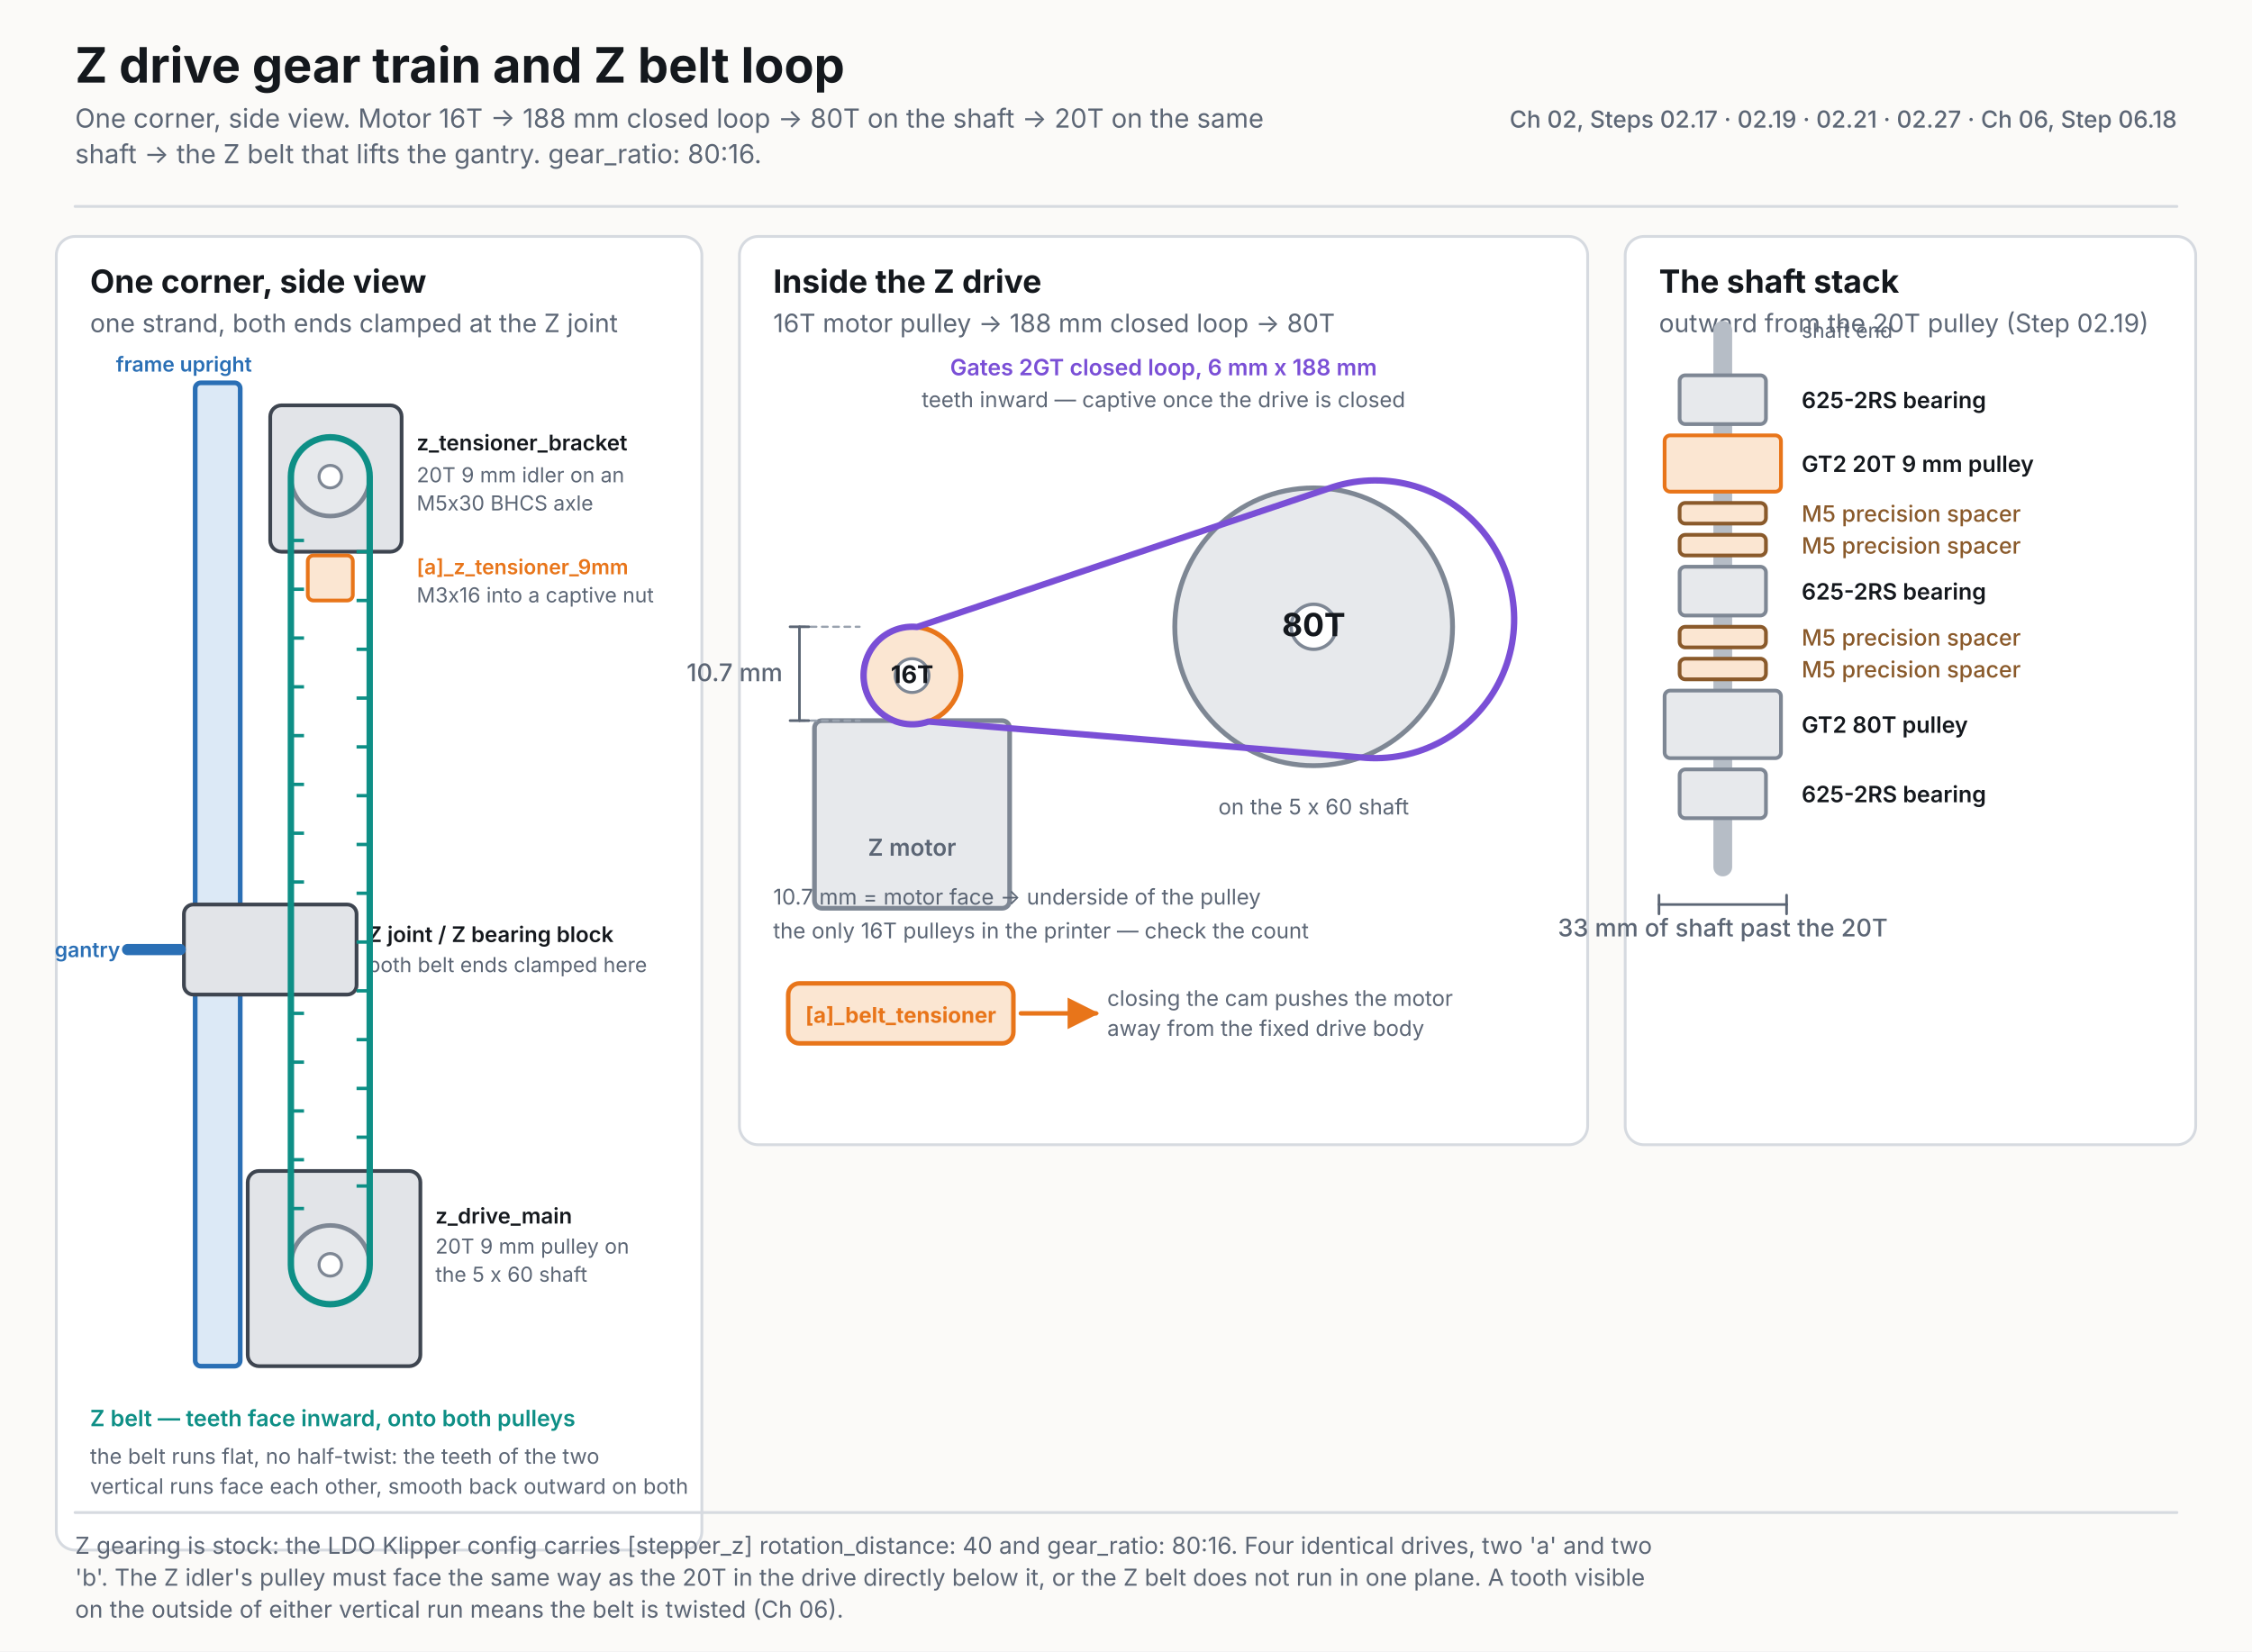
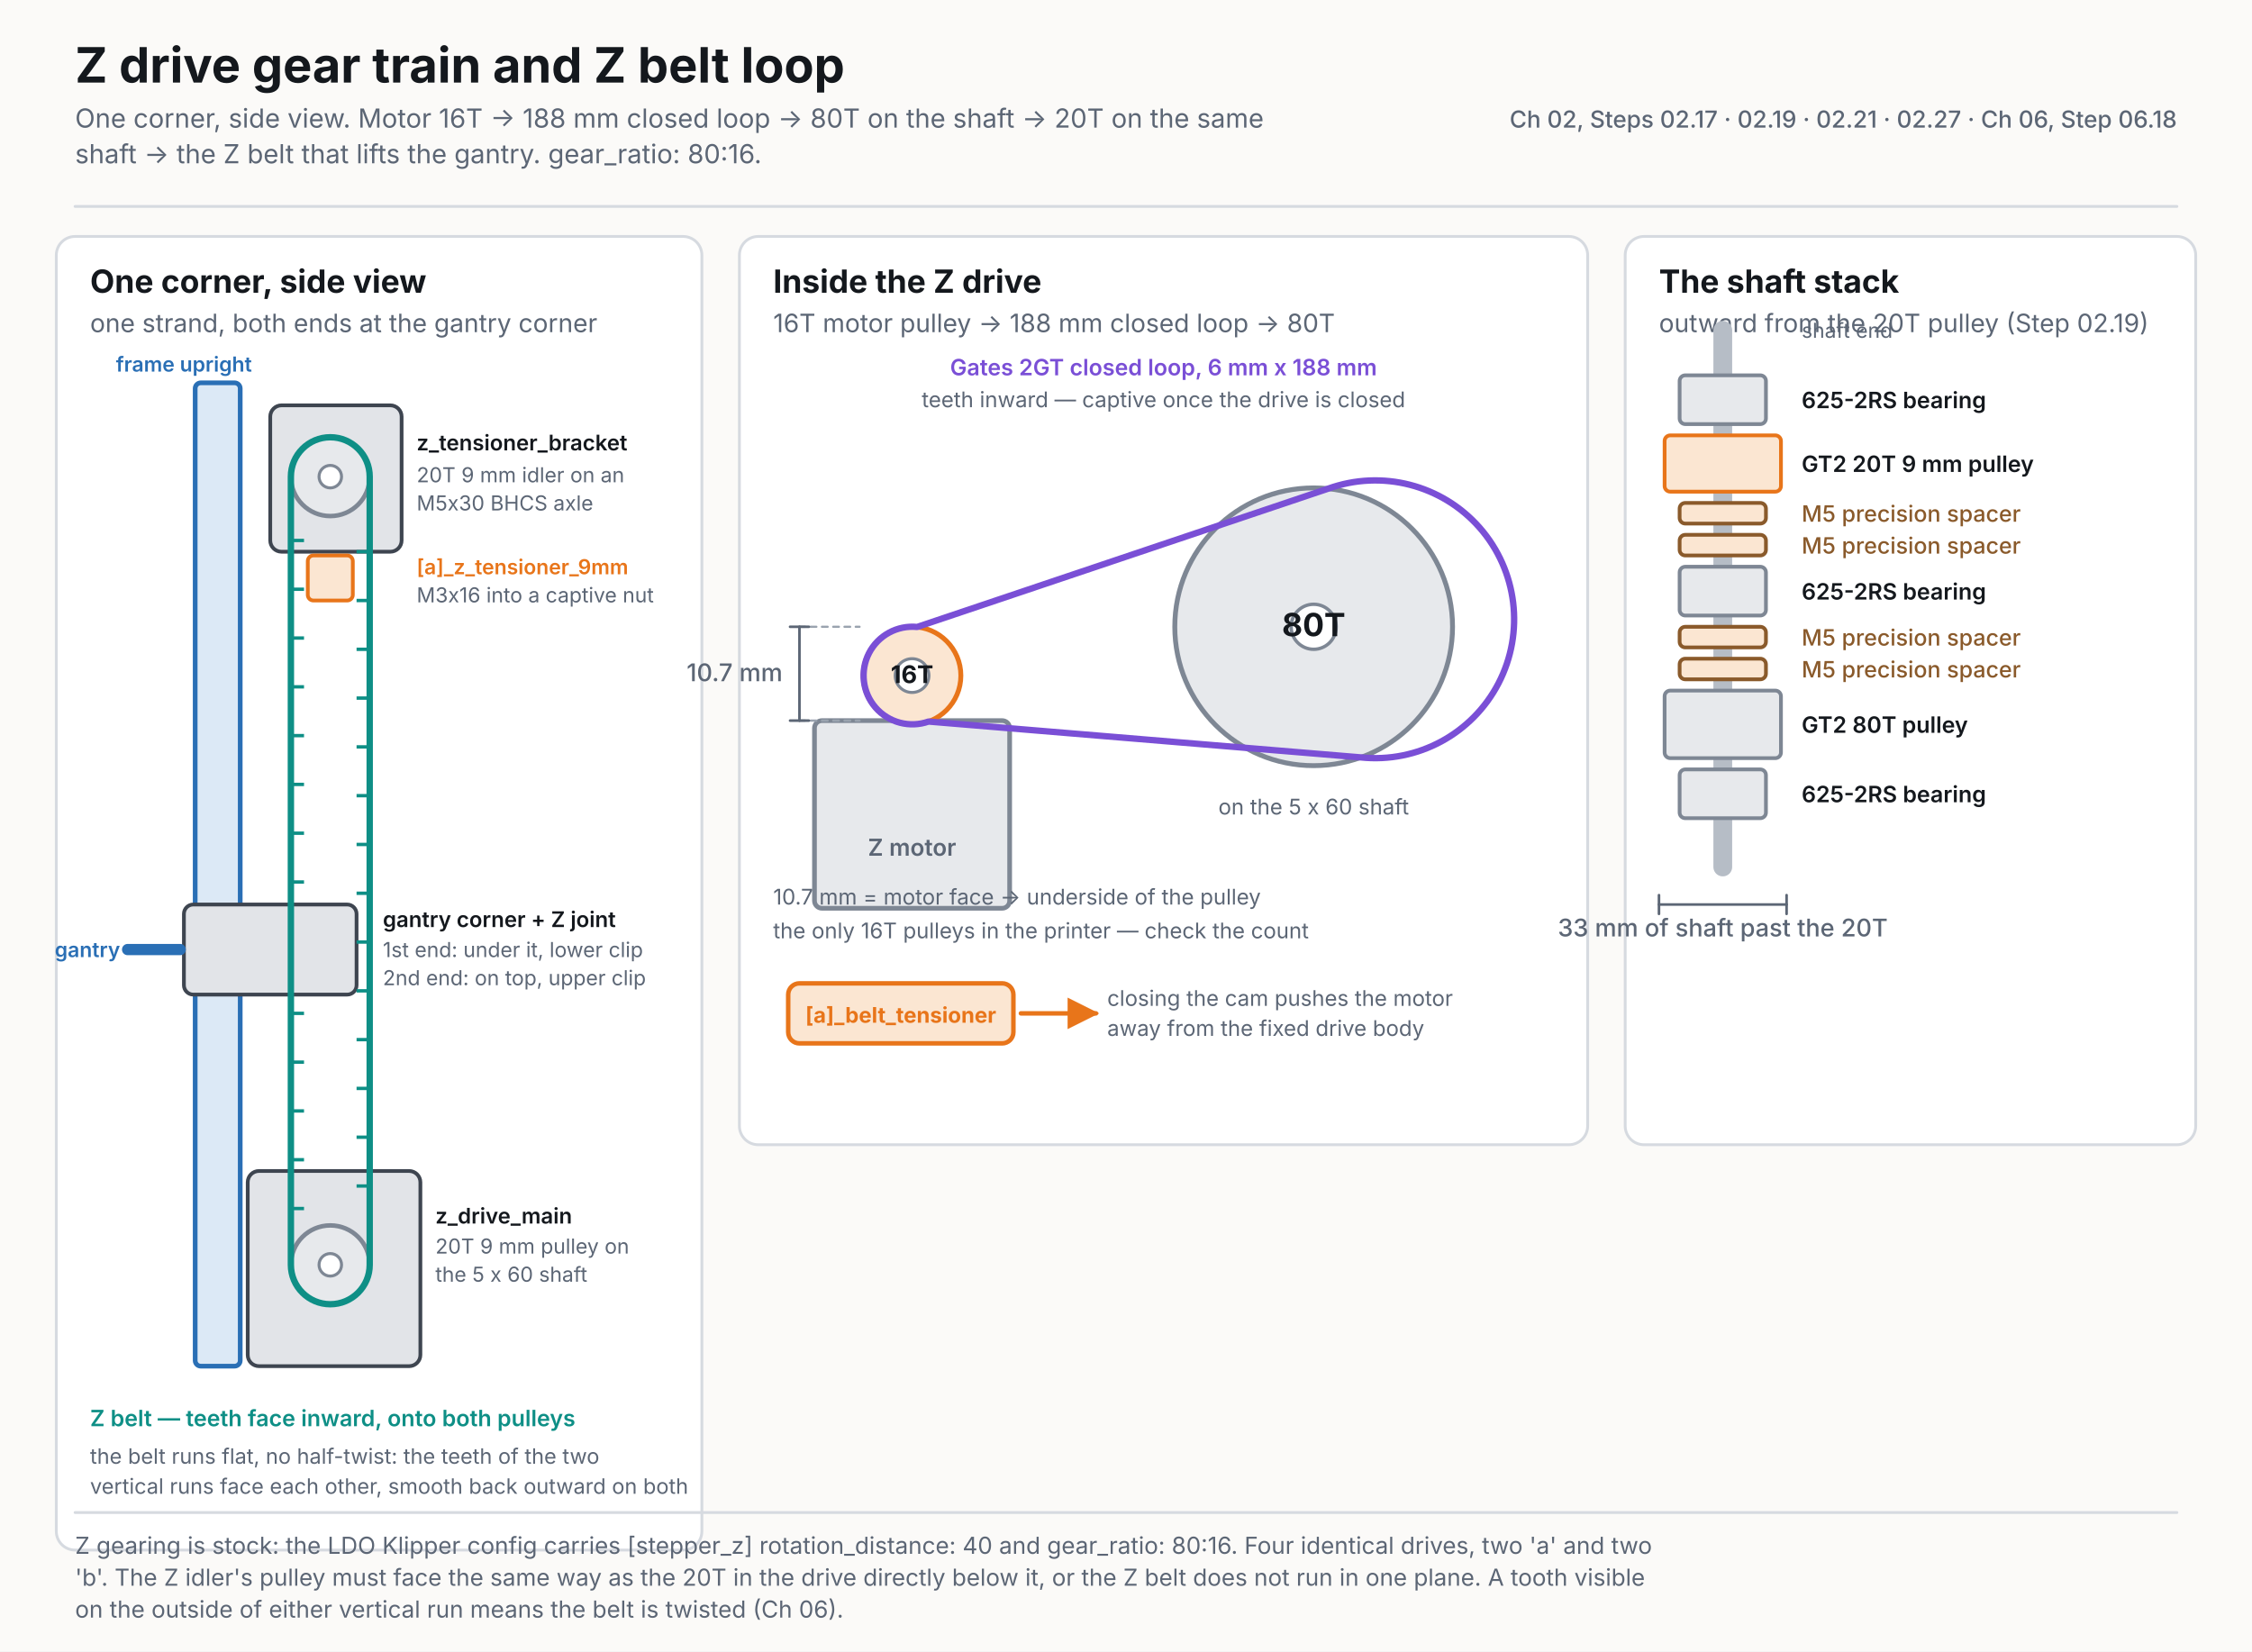
<svg xmlns="http://www.w3.org/2000/svg" viewBox="0 0 1200 880" width="1200" height="880" role="img" aria-label="Voron 2.4r2 — Z drive gear train and Z belt loop" style="color:#14181D">
  <defs>
    <marker id="arw" viewBox="0 0 10 10" refX="9" refY="5" markerWidth="7" markerHeight="7" orient="auto-start-reverse">
      <path d="M0,0 L10,5 L0,10 z" fill="#14181D" />
    </marker>
    <marker id="arwm" viewBox="0 0 10 10" refX="9" refY="5" markerWidth="7" markerHeight="7" orient="auto-start-reverse">
      <path d="M0,0 L10,5 L0,10 z" fill="#5C6675" />
    </marker>
    <marker id="arwa" viewBox="0 0 10 10" refX="9" refY="5" markerWidth="6.5" markerHeight="6.5" orient="auto-start-reverse">
      <path d="M0,0 L10,5 L0,10 z" fill="#0E8F86" />
    </marker>
    <marker id="arwb" viewBox="0 0 10 10" refX="9" refY="5" markerWidth="6.5" markerHeight="6.5" orient="auto-start-reverse">
      <path d="M0,0 L10,5 L0,10 z" fill="#7A4FD6" />
    </marker>
    <marker id="arwo" viewBox="0 0 10 10" refX="9" refY="5" markerWidth="7" markerHeight="7" orient="auto-start-reverse">
      <path d="M0,0 L10,5 L0,10 z" fill="#E8751A" />
    </marker>
    <marker id="arwr" viewBox="0 0 10 10" refX="9" refY="5" markerWidth="7" markerHeight="7" orient="auto-start-reverse">
      <path d="M0,0 L10,5 L0,10 z" fill="#C0392B" />
    </marker>
    <marker id="arwg" viewBox="0 0 10 10" refX="9" refY="5" markerWidth="7" markerHeight="7" orient="auto-start-reverse">
      <path d="M0,0 L10,5 L0,10 z" fill="#2E7D32" />
    </marker>
    <pattern id="hatch" width="7" height="7" patternTransform="rotate(45)" patternUnits="userSpaceOnUse">
      <line x1="0" y1="0" x2="0" y2="7" stroke="#9AA3AF" stroke-width="2.6" />
    </pattern>
  </defs>
  <rect width="1200" height="880" fill="#FBFAF8" />
  <text x="40.0" y="44.0" font-family="Inter, -apple-system, BlinkMacSystemFont, 'Segoe UI', Roboto, 'Helvetica Neue', Arial, sans-serif" font-size="26" font-weight="700" text-anchor="start" fill="currentColor" letter-spacing="0">Z drive gear train and Z belt loop</text>
  <text x="40.0" y="68.0" font-family="Inter, -apple-system, BlinkMacSystemFont, 'Segoe UI', Roboto, 'Helvetica Neue', Arial, sans-serif" font-size="14" font-weight="400" text-anchor="start" fill="#5C6675" letter-spacing="0">One corner, side view. Motor 16T → 188 mm closed loop → 80T on the shaft → 20T on the same</text>
  <text x="40.0" y="87.0" font-family="Inter, -apple-system, BlinkMacSystemFont, 'Segoe UI', Roboto, 'Helvetica Neue', Arial, sans-serif" font-size="14" font-weight="400" text-anchor="start" fill="#5C6675" letter-spacing="0">shaft → the Z belt that lifts the gantry. gear_ratio: 80:16.</text>
  <text x="1160.0" y="68.0" font-family="Inter, -apple-system, BlinkMacSystemFont, 'Segoe UI', Roboto, 'Helvetica Neue', Arial, sans-serif" font-size="12.5" font-weight="500" text-anchor="end" fill="#5C6675" letter-spacing="0">Ch 02, Steps 02.17 · 02.19 · 02.21 · 02.27 · Ch 06, Step 06.18</text>
  <line x1="40.0" y1="110.0" x2="1160.0" y2="110.0" stroke="#D6DAE0" stroke-width="1.5" stroke-linecap="round" />
  <rect x="30.0" y="126.0" width="344.0" height="700.0" rx="10" fill="#FFFFFF" stroke="#D6DAE0" stroke-width="1.5" />
  <text x="48.0" y="156.0" font-family="Inter, -apple-system, BlinkMacSystemFont, 'Segoe UI', Roboto, 'Helvetica Neue', Arial, sans-serif" font-size="17" font-weight="700" text-anchor="start" fill="currentColor" letter-spacing="0">One corner, side view</text>
-   <text x="48.0" y="177.0" font-family="Inter, -apple-system, BlinkMacSystemFont, 'Segoe UI', Roboto, 'Helvetica Neue', Arial, sans-serif" font-size="13.5" font-weight="400" text-anchor="start" fill="#5C6675" letter-spacing="0">one strand, both ends clamped at the Z joint</text>
+   <text x="48.0" y="177.0" font-family="Inter, -apple-system, BlinkMacSystemFont, 'Segoe UI', Roboto, 'Helvetica Neue', Arial, sans-serif" font-size="13.5" font-weight="400" text-anchor="start" fill="#5C6675" letter-spacing="0">one strand, both ends at the gantry corner</text>
  <rect x="104.0" y="204.0" width="24.0" height="524.0" rx="3" fill="#DCE9F6" stroke="#2A6FB5" stroke-width="2.5" />
  <text x="98.0" y="198.0" font-family="Inter, -apple-system, BlinkMacSystemFont, 'Segoe UI', Roboto, 'Helvetica Neue', Arial, sans-serif" font-size="11" font-weight="600" text-anchor="middle" fill="#2A6FB5" letter-spacing="0">frame upright</text>
  <rect x="144.0" y="216.0" width="70.0" height="78.0" rx="6" fill="#E2E4E8" stroke="#3E4550" stroke-width="2" />
  <circle cx="176.0" cy="254.0" r="21.0" fill="#E7E9EC" stroke="#7E8794" stroke-width="2.4" />
  <circle cx="176.0" cy="254.0" r="6.0" fill="#FFFFFF" stroke="#7E8794" stroke-width="1.6" />
  <text x="222.0" y="240.0" font-family="Inter, -apple-system, BlinkMacSystemFont, 'Segoe UI', Roboto, 'Helvetica Neue', Arial, sans-serif" font-size="11.5" font-weight="600" text-anchor="start" fill="currentColor" letter-spacing="0">z_tensioner_bracket</text>
  <text x="222.0" y="257.0" font-family="Inter, -apple-system, BlinkMacSystemFont, 'Segoe UI', Roboto, 'Helvetica Neue', Arial, sans-serif" font-size="11" font-weight="400" text-anchor="start" fill="#5C6675" letter-spacing="0">20T 9 mm idler on an</text>
  <text x="222.0" y="272.0" font-family="Inter, -apple-system, BlinkMacSystemFont, 'Segoe UI', Roboto, 'Helvetica Neue', Arial, sans-serif" font-size="11" font-weight="400" text-anchor="start" fill="#5C6675" letter-spacing="0">M5x30 BHCS axle</text>
  <rect x="164.0" y="296.0" width="24.0" height="24.0" rx="3" fill="#FBE6D2" stroke="#E8751A" stroke-width="2" />
  <text x="222.0" y="306.0" font-family="Inter, -apple-system, BlinkMacSystemFont, 'Segoe UI', Roboto, 'Helvetica Neue', Arial, sans-serif" font-size="11" font-weight="600" text-anchor="start" fill="#E8751A" letter-spacing="0">[a]_z_tensioner_9mm</text>
  <text x="222.0" y="321.0" font-family="Inter, -apple-system, BlinkMacSystemFont, 'Segoe UI', Roboto, 'Helvetica Neue', Arial, sans-serif" font-size="11" font-weight="400" text-anchor="start" fill="#5C6675" letter-spacing="0">M3x16 into a captive nut</text>
  <rect x="132.0" y="624.0" width="92.0" height="104.0" rx="6" fill="#E2E4E8" stroke="#3E4550" stroke-width="2" />
  <circle cx="176.0" cy="674.0" r="21.0" fill="#E7E9EC" stroke="#7E8794" stroke-width="2.4" />
  <circle cx="176.0" cy="674.0" r="6.0" fill="#FFFFFF" stroke="#7E8794" stroke-width="1.6" />
  <text x="232.0" y="652.0" font-family="Inter, -apple-system, BlinkMacSystemFont, 'Segoe UI', Roboto, 'Helvetica Neue', Arial, sans-serif" font-size="11.5" font-weight="600" text-anchor="start" fill="currentColor" letter-spacing="0">z_drive_main</text>
  <text x="232.0" y="668.0" font-family="Inter, -apple-system, BlinkMacSystemFont, 'Segoe UI', Roboto, 'Helvetica Neue', Arial, sans-serif" font-size="11" font-weight="400" text-anchor="start" fill="#5C6675" letter-spacing="0">20T 9 mm pulley on</text>
  <text x="232.0" y="683.0" font-family="Inter, -apple-system, BlinkMacSystemFont, 'Segoe UI', Roboto, 'Helvetica Neue', Arial, sans-serif" font-size="11" font-weight="400" text-anchor="start" fill="#5C6675" letter-spacing="0">the 5 x 60 shaft</text>
  <rect x="98.0" y="482.0" width="92.0" height="48.0" rx="5" fill="#E2E4E8" stroke="#3E4550" stroke-width="2" />
-   <text x="196.0" y="502.0" font-family="Inter, -apple-system, BlinkMacSystemFont, 'Segoe UI', Roboto, 'Helvetica Neue', Arial, sans-serif" font-size="11.5" font-weight="600" text-anchor="start" fill="currentColor" letter-spacing="0">Z joint / Z bearing block</text>
-   <text x="196.0" y="518.0" font-family="Inter, -apple-system, BlinkMacSystemFont, 'Segoe UI', Roboto, 'Helvetica Neue', Arial, sans-serif" font-size="11" font-weight="400" text-anchor="start" fill="#5C6675" letter-spacing="0">both belt ends clamped here</text>
+   <text x="204.0" y="494.0" font-family="Inter, -apple-system, BlinkMacSystemFont, 'Segoe UI', Roboto, 'Helvetica Neue', Arial, sans-serif" font-size="11.5" font-weight="600" text-anchor="start" fill="currentColor" letter-spacing="0">gantry corner + Z joint</text>
+   <text x="204.0" y="510.0" font-family="Inter, -apple-system, BlinkMacSystemFont, 'Segoe UI', Roboto, 'Helvetica Neue', Arial, sans-serif" font-size="11" font-weight="400" text-anchor="start" fill="#5C6675" letter-spacing="0">1st end: under it, lower clip</text>
+   <text x="204.0" y="525.0" font-family="Inter, -apple-system, BlinkMacSystemFont, 'Segoe UI', Roboto, 'Helvetica Neue', Arial, sans-serif" font-size="11" font-weight="400" text-anchor="start" fill="#5C6675" letter-spacing="0">2nd end: on top, upper clip</text>
  <line x1="68.0" y1="506.0" x2="96.0" y2="506.0" stroke="#2A6FB5" stroke-width="6" stroke-linecap="round" />
  <text x="64.0" y="510.0" font-family="Inter, -apple-system, BlinkMacSystemFont, 'Segoe UI', Roboto, 'Helvetica Neue', Arial, sans-serif" font-size="11" font-weight="600" text-anchor="end" fill="#2A6FB5" letter-spacing="0">gantry</text>
  <path d="M 155 502 L 155 674 A 21 21 0 1 0 197 674 L 197 254 A 21 21 0 0 0 155 254 L 155 510" fill="none" stroke="#0E8F86" stroke-width="3.4" stroke-linecap="round" stroke-linejoin="round" />
  <line x1="155.0" y1="540.0" x2="162.0" y2="540.0" stroke="#0E8F86" stroke-width="1.8" stroke-linecap="butt" />
  <line x1="155.0" y1="566.0" x2="162.0" y2="566.0" stroke="#0E8F86" stroke-width="1.8" stroke-linecap="butt" />
  <line x1="155.0" y1="592.0" x2="162.0" y2="592.0" stroke="#0E8F86" stroke-width="1.8" stroke-linecap="butt" />
  <line x1="155.0" y1="618.0" x2="162.0" y2="618.0" stroke="#0E8F86" stroke-width="1.8" stroke-linecap="butt" />
  <line x1="155.0" y1="644.0" x2="162.0" y2="644.0" stroke="#0E8F86" stroke-width="1.8" stroke-linecap="butt" />
  <line x1="155.0" y1="288.0" x2="162.0" y2="288.0" stroke="#0E8F86" stroke-width="1.8" stroke-linecap="butt" />
  <line x1="155.0" y1="314.0" x2="162.0" y2="314.0" stroke="#0E8F86" stroke-width="1.8" stroke-linecap="butt" />
  <line x1="155.0" y1="340.0" x2="162.0" y2="340.0" stroke="#0E8F86" stroke-width="1.8" stroke-linecap="butt" />
  <line x1="155.0" y1="366.0" x2="162.0" y2="366.0" stroke="#0E8F86" stroke-width="1.8" stroke-linecap="butt" />
  <line x1="155.0" y1="392.0" x2="162.0" y2="392.0" stroke="#0E8F86" stroke-width="1.8" stroke-linecap="butt" />
  <line x1="155.0" y1="418.0" x2="162.0" y2="418.0" stroke="#0E8F86" stroke-width="1.8" stroke-linecap="butt" />
  <line x1="155.0" y1="444.0" x2="162.0" y2="444.0" stroke="#0E8F86" stroke-width="1.8" stroke-linecap="butt" />
  <line x1="155.0" y1="470.0" x2="162.0" y2="470.0" stroke="#0E8F86" stroke-width="1.8" stroke-linecap="butt" />
  <line x1="197.0" y1="294.0" x2="190.0" y2="294.0" stroke="#0E8F86" stroke-width="1.8" stroke-linecap="butt" />
  <line x1="197.0" y1="320.0" x2="190.0" y2="320.0" stroke="#0E8F86" stroke-width="1.8" stroke-linecap="butt" />
  <line x1="197.0" y1="346.0" x2="190.0" y2="346.0" stroke="#0E8F86" stroke-width="1.8" stroke-linecap="butt" />
  <line x1="197.0" y1="372.0" x2="190.0" y2="372.0" stroke="#0E8F86" stroke-width="1.8" stroke-linecap="butt" />
  <line x1="197.0" y1="398.0" x2="190.0" y2="398.0" stroke="#0E8F86" stroke-width="1.8" stroke-linecap="butt" />
  <line x1="197.0" y1="424.0" x2="190.0" y2="424.0" stroke="#0E8F86" stroke-width="1.8" stroke-linecap="butt" />
  <line x1="197.0" y1="450.0" x2="190.0" y2="450.0" stroke="#0E8F86" stroke-width="1.8" stroke-linecap="butt" />
  <line x1="197.0" y1="476.0" x2="190.0" y2="476.0" stroke="#0E8F86" stroke-width="1.8" stroke-linecap="butt" />
  <line x1="197.0" y1="502.0" x2="190.0" y2="502.0" stroke="#0E8F86" stroke-width="1.8" stroke-linecap="butt" />
  <line x1="197.0" y1="528.0" x2="190.0" y2="528.0" stroke="#0E8F86" stroke-width="1.8" stroke-linecap="butt" />
  <line x1="197.0" y1="554.0" x2="190.0" y2="554.0" stroke="#0E8F86" stroke-width="1.8" stroke-linecap="butt" />
  <line x1="197.0" y1="580.0" x2="190.0" y2="580.0" stroke="#0E8F86" stroke-width="1.8" stroke-linecap="butt" />
  <line x1="197.0" y1="606.0" x2="190.0" y2="606.0" stroke="#0E8F86" stroke-width="1.8" stroke-linecap="butt" />
  <line x1="197.0" y1="632.0" x2="190.0" y2="632.0" stroke="#0E8F86" stroke-width="1.8" stroke-linecap="butt" />
  <text x="48.0" y="760.0" font-family="Inter, -apple-system, BlinkMacSystemFont, 'Segoe UI', Roboto, 'Helvetica Neue', Arial, sans-serif" font-size="12" font-weight="600" text-anchor="start" fill="#0E8F86" letter-spacing="0">Z belt — teeth face inward, onto both pulleys</text>
  <text x="48.0" y="780.0" font-family="Inter, -apple-system, BlinkMacSystemFont, 'Segoe UI', Roboto, 'Helvetica Neue', Arial, sans-serif" font-size="11.3" font-weight="400" text-anchor="start" fill="#5C6675" letter-spacing="0">the belt runs flat, no half-twist: the teeth of the two</text>
  <text x="48.0" y="796.0" font-family="Inter, -apple-system, BlinkMacSystemFont, 'Segoe UI', Roboto, 'Helvetica Neue', Arial, sans-serif" font-size="11.3" font-weight="400" text-anchor="start" fill="#5C6675" letter-spacing="0">vertical runs face each other, smooth back outward on both</text>
  <rect x="394.0" y="126.0" width="452.0" height="484.0" rx="10" fill="#FFFFFF" stroke="#D6DAE0" stroke-width="1.5" />
  <text x="412.0" y="156.0" font-family="Inter, -apple-system, BlinkMacSystemFont, 'Segoe UI', Roboto, 'Helvetica Neue', Arial, sans-serif" font-size="17" font-weight="700" text-anchor="start" fill="currentColor" letter-spacing="0">Inside the Z drive</text>
  <text x="412.0" y="177.0" font-family="Inter, -apple-system, BlinkMacSystemFont, 'Segoe UI', Roboto, 'Helvetica Neue', Arial, sans-serif" font-size="13.5" font-weight="400" text-anchor="start" fill="#5C6675" letter-spacing="0">16T motor pulley → 188 mm closed loop → 80T</text>
  <rect x="434.0" y="384.0" width="104.0" height="100.0" rx="4" fill="#E7E9EC" stroke="#7E8794" stroke-width="2.5" />
  <text x="486.0" y="456.0" font-family="Inter, -apple-system, BlinkMacSystemFont, 'Segoe UI', Roboto, 'Helvetica Neue', Arial, sans-serif" font-size="12.5" font-weight="600" text-anchor="middle" fill="#5C6675" letter-spacing="0">Z motor</text>
  <circle cx="486.0" cy="360.0" r="26.0" fill="#FBE6D2" stroke="#E8751A" stroke-width="2.6" />
  <circle cx="486.0" cy="360.0" r="9.0" fill="#FFFFFF" stroke="#7E8794" stroke-width="1.6" />
  <text x="486.0" y="364.0" font-family="Inter, -apple-system, BlinkMacSystemFont, 'Segoe UI', Roboto, 'Helvetica Neue', Arial, sans-serif" font-size="13" font-weight="700" text-anchor="middle" fill="currentColor" letter-spacing="0">16T</text>
  <line x1="426.0" y1="384.0" x2="458.0" y2="384.0" stroke="#9AA3AF" stroke-width="1.2" stroke-linecap="round" stroke-dasharray="3 3" />
  <line x1="426.0" y1="334.0" x2="458.0" y2="334.0" stroke="#9AA3AF" stroke-width="1.2" stroke-linecap="round" stroke-dasharray="3 3" />
  <line x1="426.0" y1="334.0" x2="426.0" y2="384.0" stroke="#5C6675" stroke-width="1.4" stroke-linecap="round" />
  <line x1="421.0" y1="334.0" x2="431.0" y2="334.0" stroke="#5C6675" stroke-width="1.4" stroke-linecap="round" />
  <line x1="421.0" y1="384.0" x2="431.0" y2="384.0" stroke="#5C6675" stroke-width="1.4" stroke-linecap="round" />
  <text x="417.0" y="363.0" font-family="Inter, -apple-system, BlinkMacSystemFont, 'Segoe UI', Roboto, 'Helvetica Neue', Arial, sans-serif" font-size="13" font-weight="500" text-anchor="end" fill="#5C6675" letter-spacing="0">10.7 mm</text>
  <text x="412.0" y="482.0" font-family="Inter, -apple-system, BlinkMacSystemFont, 'Segoe UI', Roboto, 'Helvetica Neue', Arial, sans-serif" font-size="11.5" font-weight="400" text-anchor="start" fill="#5C6675" letter-spacing="0">10.7 mm = motor face → underside of the pulley</text>
  <text x="412.0" y="500.0" font-family="Inter, -apple-system, BlinkMacSystemFont, 'Segoe UI', Roboto, 'Helvetica Neue', Arial, sans-serif" font-size="11.5" font-weight="400" text-anchor="start" fill="#5C6675" letter-spacing="0">the only 16T pulleys in the printer — check the count</text>
  <circle cx="700.0" cy="334.0" r="74.0" fill="#E7E9EC" stroke="#7E8794" stroke-width="2.6" />
  <circle cx="700.0" cy="334.0" r="12.0" fill="#FFFFFF" stroke="#7E8794" stroke-width="1.8" />
  <text x="700.0" y="339.0" font-family="Inter, -apple-system, BlinkMacSystemFont, 'Segoe UI', Roboto, 'Helvetica Neue', Arial, sans-serif" font-size="17" font-weight="700" text-anchor="middle" fill="currentColor" letter-spacing="0">80T</text>
  <text x="700.0" y="434.0" font-family="Inter, -apple-system, BlinkMacSystemFont, 'Segoe UI', Roboto, 'Helvetica Neue', Arial, sans-serif" font-size="11.5" font-weight="400" text-anchor="middle" fill="#5C6675" letter-spacing="0">on the 5 x 60 shaft</text>
  <path d="M 494.8 384.5 L 725.1 403.6 A 74 74 0 1 0 707.7 260.4 L 488.7 334.1 A 26 26 0 1 0 494.8 384.5 Z" fill="none" stroke="#7A4FD6" stroke-width="3.4" stroke-linecap="round" stroke-linejoin="round" />
  <text x="620.0" y="200.0" font-family="Inter, -apple-system, BlinkMacSystemFont, 'Segoe UI', Roboto, 'Helvetica Neue', Arial, sans-serif" font-size="12" font-weight="600" text-anchor="middle" fill="#7A4FD6" letter-spacing="0">Gates 2GT closed loop, 6 mm x 188 mm</text>
  <text x="620.0" y="217.0" font-family="Inter, -apple-system, BlinkMacSystemFont, 'Segoe UI', Roboto, 'Helvetica Neue', Arial, sans-serif" font-size="11.5" font-weight="400" text-anchor="middle" fill="#5C6675" letter-spacing="0">teeth inward — captive once the drive is closed</text>
  <rect x="420.0" y="524.0" width="120.0" height="32.0" rx="6" fill="#FBE6D2" stroke="#E8751A" stroke-width="2.4" />
  <text x="480.0" y="545.0" font-family="Inter, -apple-system, BlinkMacSystemFont, 'Segoe UI', Roboto, 'Helvetica Neue', Arial, sans-serif" font-size="11.5" font-weight="700" text-anchor="middle" fill="#E8751A" letter-spacing="0">[a]_belt_tensioner</text>
  <path d="M 544 540 L 584 540" fill="none" stroke="#E8751A" stroke-width="2.4" stroke-linecap="round" stroke-linejoin="round" marker-end="url(#arwo)" />
  <text x="590.0" y="536.0" font-family="Inter, -apple-system, BlinkMacSystemFont, 'Segoe UI', Roboto, 'Helvetica Neue', Arial, sans-serif" font-size="11.5" font-weight="400" text-anchor="start" fill="#5C6675" letter-spacing="0">closing the cam pushes the motor</text>
  <text x="590.0" y="552.0" font-family="Inter, -apple-system, BlinkMacSystemFont, 'Segoe UI', Roboto, 'Helvetica Neue', Arial, sans-serif" font-size="11.5" font-weight="400" text-anchor="start" fill="#5C6675" letter-spacing="0">away from the fixed drive body</text>
  <rect x="866.0" y="126.0" width="304.0" height="484.0" rx="10" fill="#FFFFFF" stroke="#D6DAE0" stroke-width="1.5" />
  <text x="884.0" y="156.0" font-family="Inter, -apple-system, BlinkMacSystemFont, 'Segoe UI', Roboto, 'Helvetica Neue', Arial, sans-serif" font-size="17" font-weight="700" text-anchor="start" fill="currentColor" letter-spacing="0">The shaft stack</text>
  <text x="884.0" y="177.0" font-family="Inter, -apple-system, BlinkMacSystemFont, 'Segoe UI', Roboto, 'Helvetica Neue', Arial, sans-serif" font-size="13.5" font-weight="400" text-anchor="start" fill="#5C6675" letter-spacing="0">outward from the 20T pulley (Step 02.19)</text>
  <line x1="918.0" y1="176.0" x2="918.0" y2="462.0" stroke="#B6BDC6" stroke-width="10" stroke-linecap="round" />
  <rect x="895.0" y="200.0" width="46.0" height="26.0" rx="3" fill="#E7E9EC" stroke="#7E8794" stroke-width="2" />
  <text x="960.0" y="217.5" font-family="Inter, -apple-system, BlinkMacSystemFont, 'Segoe UI', Roboto, 'Helvetica Neue', Arial, sans-serif" font-size="12" font-weight="600" text-anchor="start" fill="currentColor" letter-spacing="0">625-2RS bearing</text>
  <rect x="887.0" y="232.0" width="62.0" height="30.0" rx="3" fill="#FBE6D2" stroke="#E8751A" stroke-width="2" />
  <text x="960.0" y="251.5" font-family="Inter, -apple-system, BlinkMacSystemFont, 'Segoe UI', Roboto, 'Helvetica Neue', Arial, sans-serif" font-size="12" font-weight="600" text-anchor="start" fill="currentColor" letter-spacing="0">GT2 20T 9 mm pulley</text>
  <rect x="895.0" y="268.0" width="46.0" height="11.0" rx="3" fill="#FBE6D2" stroke="#8A5A2B" stroke-width="2" />
  <text x="960.0" y="278.0" font-family="Inter, -apple-system, BlinkMacSystemFont, 'Segoe UI', Roboto, 'Helvetica Neue', Arial, sans-serif" font-size="12" font-weight="500" text-anchor="start" fill="#8A5A2B" letter-spacing="0">M5 precision spacer</text>
  <rect x="895.0" y="285.0" width="46.0" height="11.0" rx="3" fill="#FBE6D2" stroke="#8A5A2B" stroke-width="2" />
  <text x="960.0" y="295.0" font-family="Inter, -apple-system, BlinkMacSystemFont, 'Segoe UI', Roboto, 'Helvetica Neue', Arial, sans-serif" font-size="12" font-weight="500" text-anchor="start" fill="#8A5A2B" letter-spacing="0">M5 precision spacer</text>
  <rect x="895.0" y="302.0" width="46.0" height="26.0" rx="3" fill="#E7E9EC" stroke="#7E8794" stroke-width="2" />
  <text x="960.0" y="319.5" font-family="Inter, -apple-system, BlinkMacSystemFont, 'Segoe UI', Roboto, 'Helvetica Neue', Arial, sans-serif" font-size="12" font-weight="600" text-anchor="start" fill="currentColor" letter-spacing="0">625-2RS bearing</text>
  <rect x="895.0" y="334.0" width="46.0" height="11.0" rx="3" fill="#FBE6D2" stroke="#8A5A2B" stroke-width="2" />
  <text x="960.0" y="344.0" font-family="Inter, -apple-system, BlinkMacSystemFont, 'Segoe UI', Roboto, 'Helvetica Neue', Arial, sans-serif" font-size="12" font-weight="500" text-anchor="start" fill="#8A5A2B" letter-spacing="0">M5 precision spacer</text>
  <rect x="895.0" y="351.0" width="46.0" height="11.0" rx="3" fill="#FBE6D2" stroke="#8A5A2B" stroke-width="2" />
  <text x="960.0" y="361.0" font-family="Inter, -apple-system, BlinkMacSystemFont, 'Segoe UI', Roboto, 'Helvetica Neue', Arial, sans-serif" font-size="12" font-weight="500" text-anchor="start" fill="#8A5A2B" letter-spacing="0">M5 precision spacer</text>
  <rect x="887.0" y="368.0" width="62.0" height="36.0" rx="3" fill="#E7E9EC" stroke="#7E8794" stroke-width="2" />
  <text x="960.0" y="390.5" font-family="Inter, -apple-system, BlinkMacSystemFont, 'Segoe UI', Roboto, 'Helvetica Neue', Arial, sans-serif" font-size="12" font-weight="600" text-anchor="start" fill="currentColor" letter-spacing="0">GT2 80T pulley</text>
  <rect x="895.0" y="410.0" width="46.0" height="26.0" rx="3" fill="#E7E9EC" stroke="#7E8794" stroke-width="2" />
  <text x="960.0" y="427.5" font-family="Inter, -apple-system, BlinkMacSystemFont, 'Segoe UI', Roboto, 'Helvetica Neue', Arial, sans-serif" font-size="12" font-weight="600" text-anchor="start" fill="currentColor" letter-spacing="0">625-2RS bearing</text>
  <text x="960.0" y="180.0" font-family="Inter, -apple-system, BlinkMacSystemFont, 'Segoe UI', Roboto, 'Helvetica Neue', Arial, sans-serif" font-size="11" font-weight="400" text-anchor="start" fill="#5C6675" letter-spacing="0">shaft end</text>
  <line x1="884.0" y1="482.0" x2="952.0" y2="482.0" stroke="#5C6675" stroke-width="1.4" stroke-linecap="round" />
  <line x1="884.0" y1="477.0" x2="884.0" y2="487.0" stroke="#5C6675" stroke-width="1.4" stroke-linecap="round" />
  <line x1="952.0" y1="477.0" x2="952.0" y2="487.0" stroke="#5C6675" stroke-width="1.4" stroke-linecap="round" />
  <text x="918.0" y="499.0" font-family="Inter, -apple-system, BlinkMacSystemFont, 'Segoe UI', Roboto, 'Helvetica Neue', Arial, sans-serif" font-size="13" font-weight="500" text-anchor="middle" fill="#5C6675" letter-spacing="0">33 mm of shaft past the 20T</text>
  <line x1="40.0" y1="806.0" x2="1160.0" y2="806.0" stroke="#D6DAE0" stroke-width="1.5" stroke-linecap="round" />
  <text x="40.0" y="828.0" font-family="Inter, -apple-system, BlinkMacSystemFont, 'Segoe UI', Roboto, 'Helvetica Neue', Arial, sans-serif" font-size="12.5" font-weight="400" text-anchor="start" fill="#5C6675" letter-spacing="0">Z gearing is stock: the LDO Klipper config carries [stepper_z] rotation_distance: 40 and gear_ratio: 80:16. Four identical drives, two 'a' and two</text>
  <text x="40.0" y="845.0" font-family="Inter, -apple-system, BlinkMacSystemFont, 'Segoe UI', Roboto, 'Helvetica Neue', Arial, sans-serif" font-size="12.5" font-weight="400" text-anchor="start" fill="#5C6675" letter-spacing="0">'b'. The Z idler's pulley must face the same way as the 20T in the drive directly below it, or the Z belt does not run in one plane. A tooth visible</text>
  <text x="40.0" y="862.0" font-family="Inter, -apple-system, BlinkMacSystemFont, 'Segoe UI', Roboto, 'Helvetica Neue', Arial, sans-serif" font-size="12.5" font-weight="400" text-anchor="start" fill="#5C6675" letter-spacing="0">on the outside of either vertical run means the belt is twisted (Ch 06).</text>
</svg>
